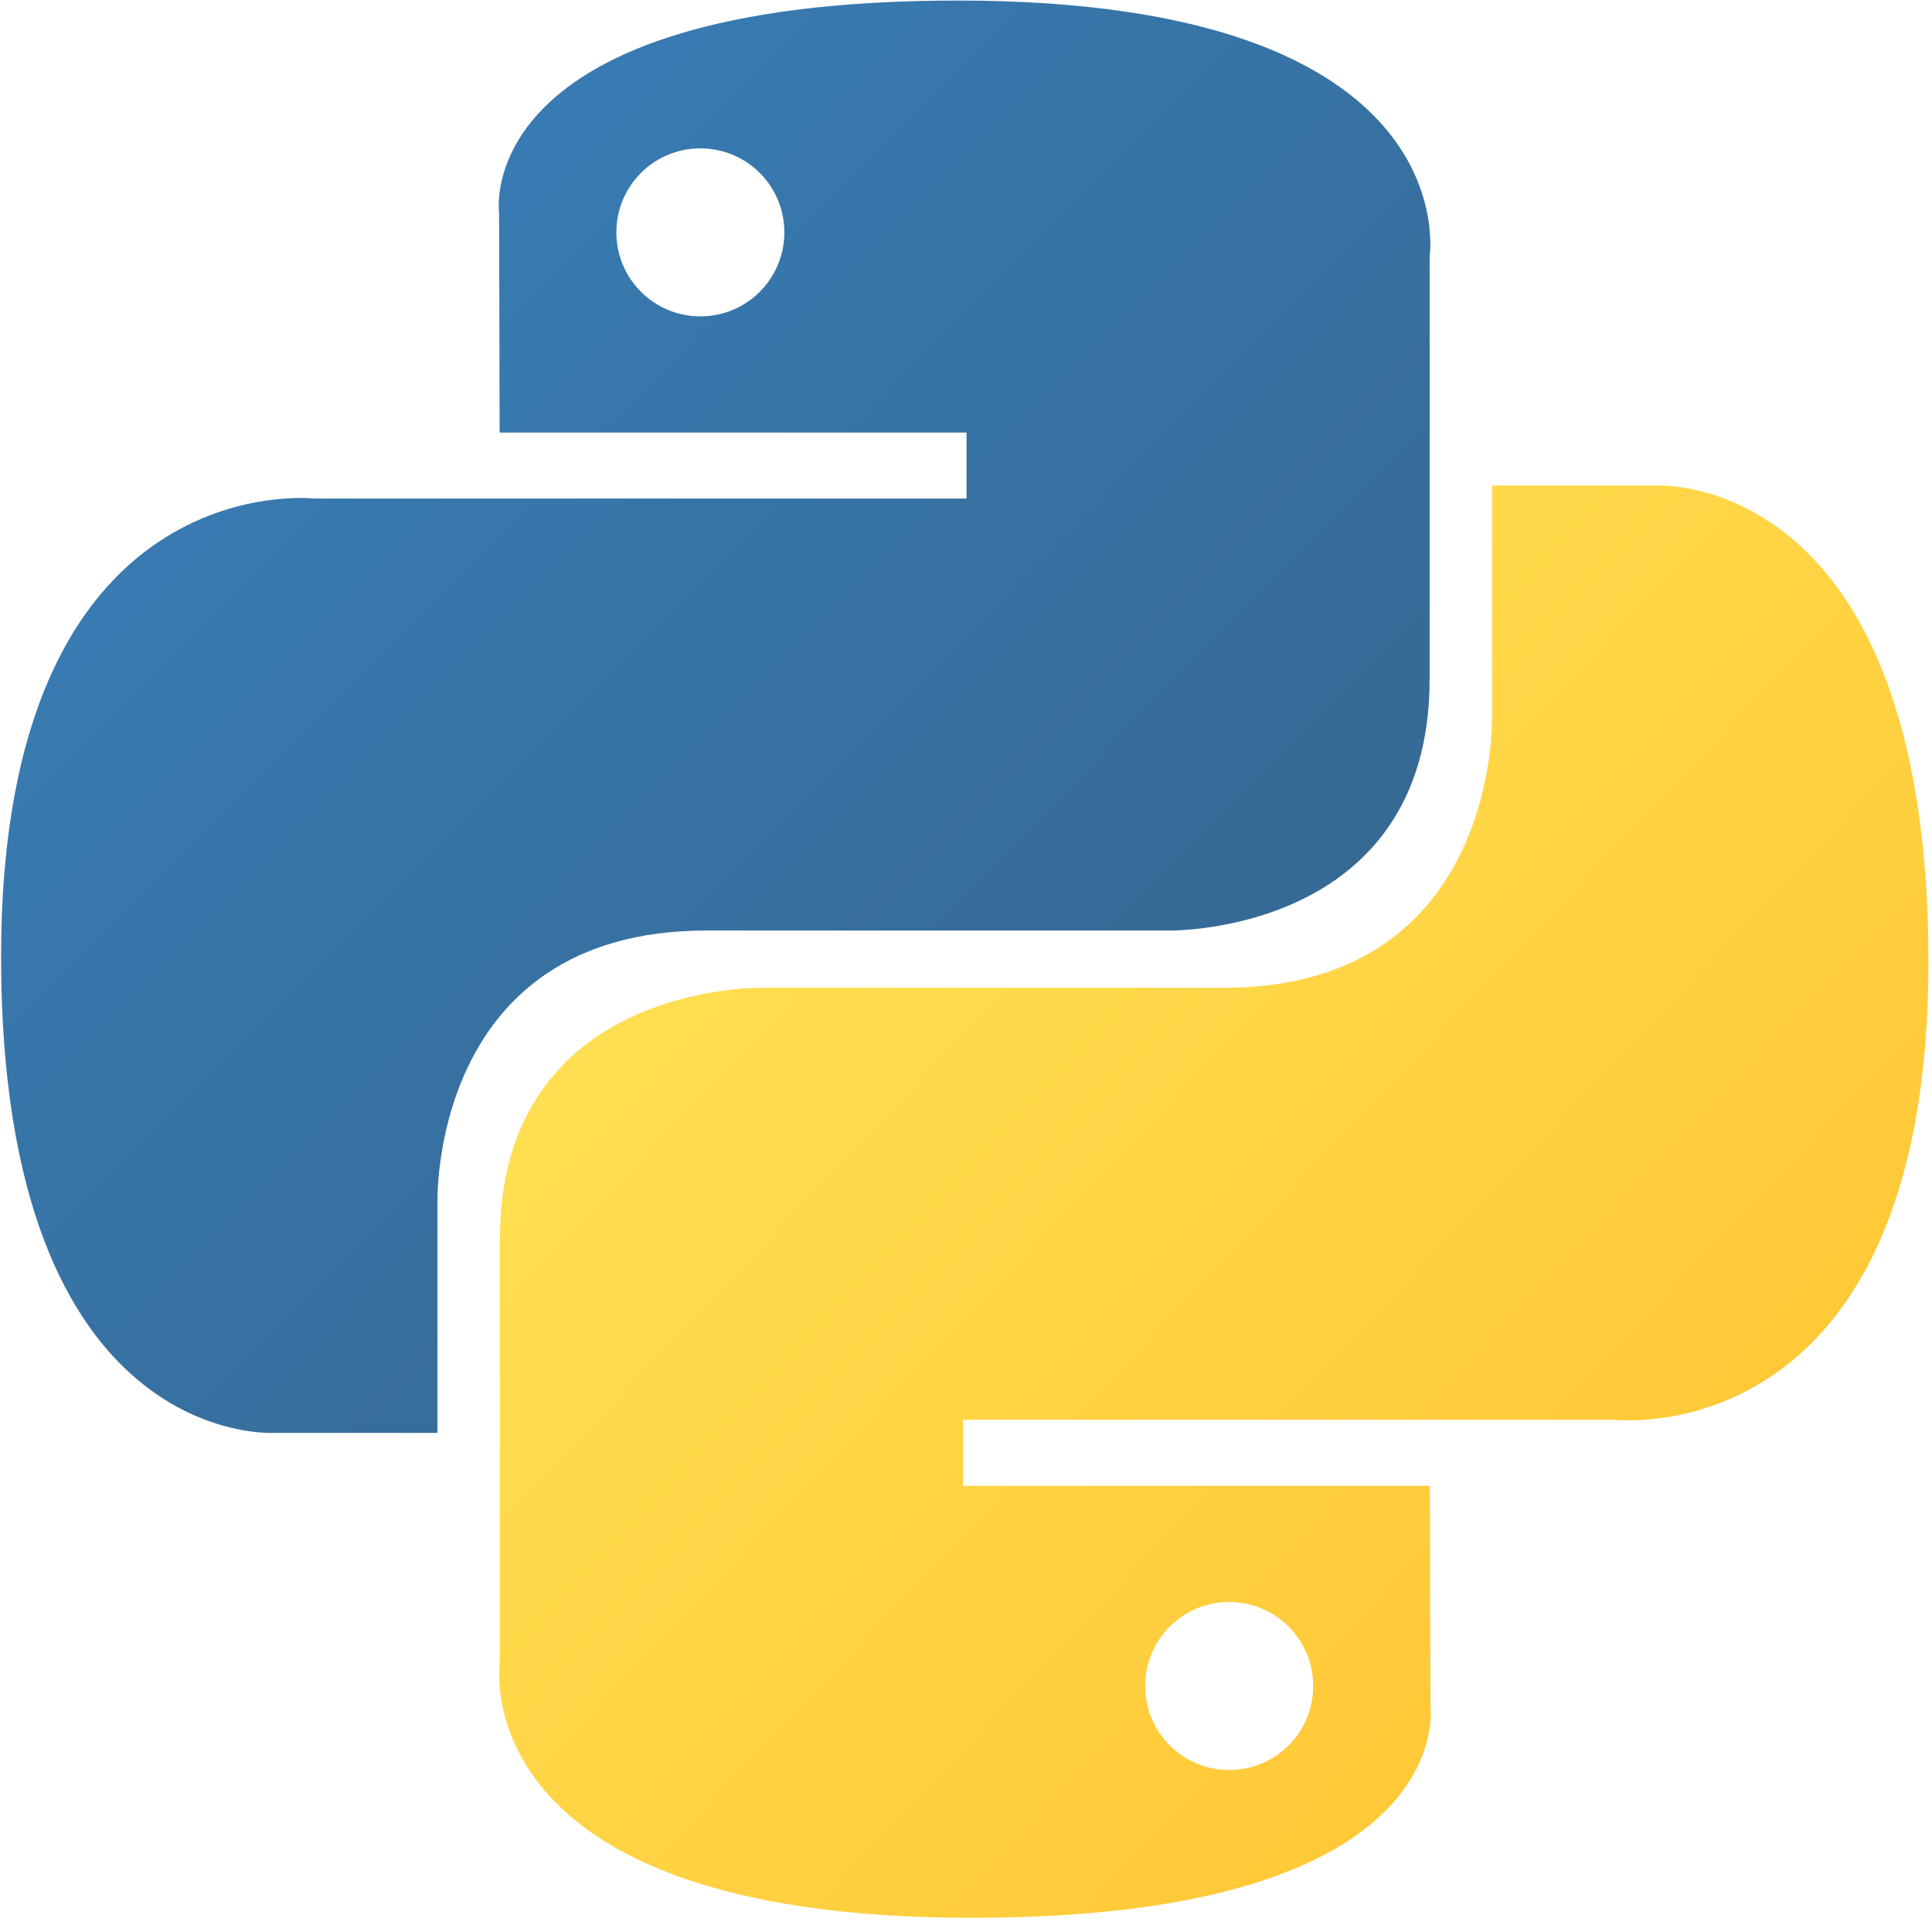
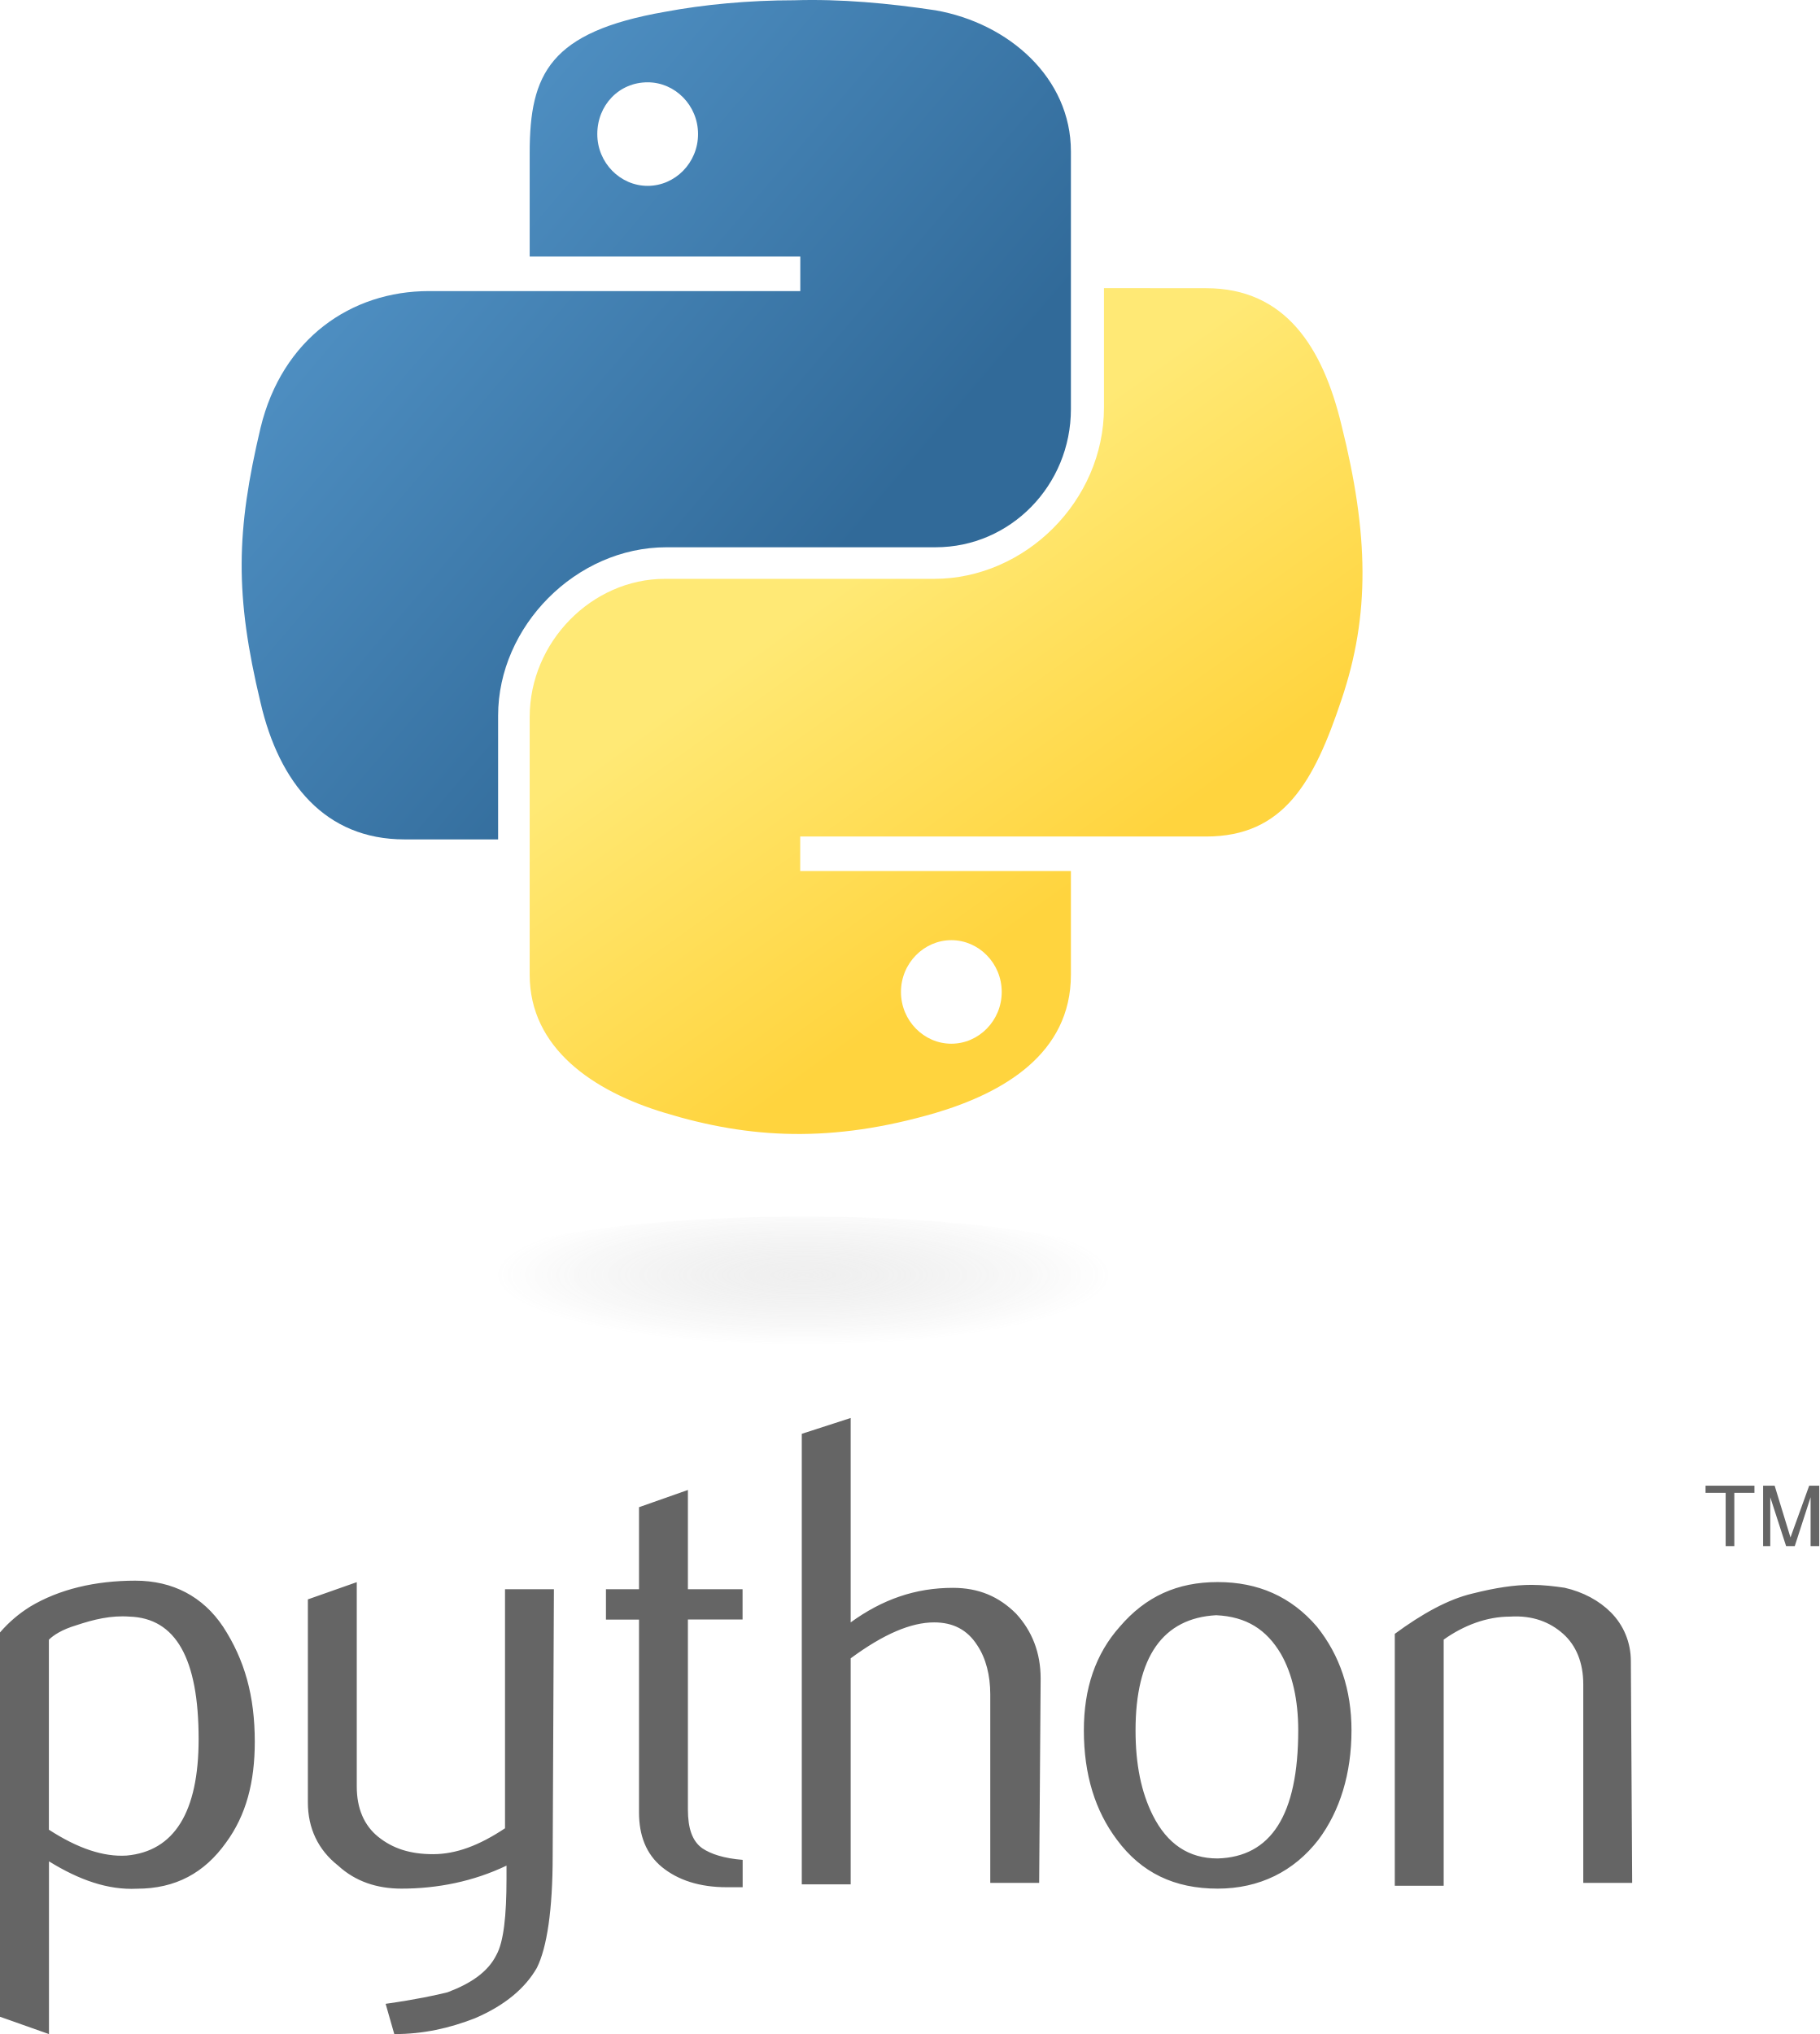
- <svg xmlns="http://www.w3.org/2000/svg" width="256px" height="255px" viewBox="0 0 256 255" version="1.1" preserveAspectRatio="xMidYMid">
-   <defs>
-     <linearGradient x1="12.959%" y1="12.039%" x2="79.639%" y2="78.201%" id="linearGradient-1">
-       <stop stop-color="#387EB8" offset="0%" />
-       <stop stop-color="#366994" offset="100%" />
-     </linearGradient>
-     <linearGradient x1="19.128%" y1="20.579%" x2="90.742%" y2="88.429%" id="linearGradient-2">
-       <stop stop-color="#FFE052" offset="0%" />
-       <stop stop-color="#FFC331" offset="100%" />
-     </linearGradient>
-   </defs>
-   <g>
-     <path d="M126.916,0.072 C62.084,0.072 66.132,28.187 66.132,28.187 L66.204,57.315 L128.072,57.315 L128.072,66.06 L41.631,66.06 C41.631,66.06 0.145,61.355 0.145,126.771 C0.145,192.188 36.355,189.868 36.355,189.868 L57.965,189.868 L57.965,159.512 C57.965,159.512 56.8,123.302 93.597,123.302 L154.959,123.302 C154.959,123.302 189.434,123.859 189.434,89.983 L189.434,33.97 C189.434,33.97 194.669,0.072 126.916,0.072 L126.916,0.072 L126.916,0.072 Z M92.802,19.659 C98.957,19.659 103.932,24.634 103.932,30.789 C103.932,36.945 98.957,41.92 92.802,41.92 C86.646,41.92 81.671,36.945 81.671,30.789 C81.671,24.634 86.646,19.659 92.802,19.659 L92.802,19.659 L92.802,19.659 Z" fill="url(#linearGradient-1)" />
-     <path d="M128.757,254.126 C193.589,254.126 189.541,226.011 189.541,226.011 L189.469,196.884 L127.601,196.884 L127.601,188.139 L214.042,188.139 C214.042,188.139 255.528,192.844 255.528,127.427 C255.528,62.011 219.318,64.331 219.318,64.331 L197.708,64.331 L197.708,94.686 C197.708,94.686 198.873,130.896 162.076,130.896 L100.714,130.896 C100.714,130.896 66.239,130.339 66.239,164.215 L66.239,220.229 C66.239,220.229 61.004,254.126 128.757,254.126 L128.757,254.126 L128.757,254.126 Z M162.871,234.54 C156.716,234.54 151.741,229.565 151.741,223.409 C151.741,217.254 156.716,212.279 162.871,212.279 C169.027,212.279 174.002,217.254 174.002,223.409 C174.002,229.565 169.027,234.54 162.871,234.54 L162.871,234.54 L162.871,234.54 Z" fill="url(#linearGradient-2)" />
-   </g>
+ <svg xmlns="http://www.w3.org/2000/svg" version="1.1" id="Laag_1" x="0px" y="0px" viewBox="0 0 2080 2325.5" style="enable-background:new 0 0 2080 2325.5;" xml:space="preserve">
+   <style type="text/css">
+ 	.st0{fill:#656565;}
+ 	.st1{fill:url(#SVGID_1_);}
+ 	.st2{fill:url(#SVGID_2_);}
+ 	.st3{opacity:0.444;fill:url(#SVGID_3_);enable-background:new    ;}
+ </style>
+   <path class="st0" d="M227.1,1988.2c0-92.2-26.3-138.2-79-139.9c-21.4-1.6-41.1,3.3-60.9,9.9c-16.5,4.9-26.3,11.5-31.3,16.5v217.2  c32.9,21.4,62.5,31.3,88.9,29.6C199.1,2116.5,227.1,2072.1,227.1,1988.2z M291.3,1991.5c0,46.1-9.9,83.9-32.9,115.2  c-24.7,34.6-57.6,52.7-102,52.7c-32.9,1.6-65.8-9.9-100.4-31.3v197.5L0,2305.8v-439.4c9.9-11.5,21.4-21.4,34.6-29.6  c32.9-19.7,74.1-29.6,120.1-29.6c42.8,0,77.3,18.1,100.4,52.7C279.7,1897.7,291.3,1938.8,291.3,1991.5L291.3,1991.5z M631.9,2121.5  c0,62.5-6.6,105.3-18.1,128.4c-13.2,23-36.2,42.8-70.8,57.6c-29.6,11.5-59.2,18.1-92.2,18.1l-9.9-34.6c34.6-4.9,57.6-9.9,70.8-13.2  c26.3-9.9,46.1-23,55.9-42.8c8.2-14.8,11.5-44.4,11.5-87.2V2133c-37.8,18.1-79,26.3-120.1,26.3c-28,0-52.7-8.2-72.4-26.3  c-23-18.1-34.6-42.8-34.6-72.4v-232l55.9-19.7v233.7c0,24.7,8.2,44.4,24.7,57.6c16.5,13.2,36.2,19.7,62.5,19.7  c26.3,0,52.7-9.9,82.3-29.6V1817h55.9L631.9,2121.5z M849.1,2157.7H831c-31.3,0-55.9-8.2-74.1-23c-18.1-14.8-26.3-36.2-26.3-62.5  v-220.5h-37.8V1817h37.8v-93.8l55.9-19.7V1817h62.5v34.6h-62.5v217.2c0,21.4,4.9,36.2,16.5,44.4c9.9,6.6,24.7,11.5,46.1,13.2  L849.1,2157.7z M1188.1,2152.7h-55.9v-215.6c0-21.4-4.9-41.1-14.8-55.9c-11.5-18.1-28-26.3-49.4-26.3c-26.3,0-57.6,13.2-95.4,41.1  v258.4h-55.9v-515.1l55.9-18.1v233.7c36.2-26.3,74.1-39.5,116.8-39.5c29.6,0,52.7,9.9,72.4,29.6c18.1,19.7,28,44.4,28,74.1  L1188.1,2152.7z M1484.3,1978.3c0-34.6-6.6-64.2-19.7-87.2c-16.5-28-39.5-42.8-74.1-44.4c-60.9,3.3-92.2,47.7-92.2,131.6  c0,39.5,6.6,70.8,19.7,97.1c16.5,32.9,41.1,49.4,74.1,49.4C1453,2123.1,1484.3,2075.4,1484.3,1978.3z M1545.2,1978.3  c0,49.4-13.2,92.2-37.8,125.1c-28,36.2-67.5,55.9-115.2,55.9c-49.4,0-87.2-18.1-115.2-55.9c-24.7-32.9-37.8-74.1-37.8-125.1  c0-47.7,13.2-87.2,41.1-118.5c29.6-34.6,65.8-51,111.9-51s83.9,16.5,113.5,51C1532,1892.7,1545.2,1932.2,1545.2,1978.3z   M1866.1,2152.7h-55.9v-227.1c0-24.7-8.2-44.4-23-57.6c-14.8-13.2-34.6-21.4-60.9-19.7c-26.3,0-52.7,9.9-75.7,26.3V2156h-55.9v-288  c31.3-23,60.9-39.5,88.9-46.1c26.3-6.6,47.7-9.9,67.5-9.9c13.2,0,26.3,1.6,37.8,3.3c21.4,4.9,39.5,14.8,52.7,28  c14.8,14.8,23,34.6,23,55.9L1866.1,2152.7z" />
+   <linearGradient id="SVGID_1_" gradientUnits="userSpaceOnUse" x1="12914.638" y1="-27007.68" x2="12991.026" y2="-27073.402" gradientTransform="matrix(9.2563 0 0 -9.3468 -119299.578 -252400.031)">
+     <stop offset="0" style="stop-color:#5CA0D5" />
+     <stop offset="1" style="stop-color:#316A99" />
+   </linearGradient>
+   <path class="st1" d="M908.4,0.3c-52.7,0-103.7,4.9-148.1,13.2c-131.6,23-154.7,70.8-154.7,161.3v118.5h309.4v39.5H490.4  c-88.9,0-167.8,54.3-192.5,156.3c-28,118.5-29.6,190.9,0,314.3c21.4,92.2,74.1,156.3,164.6,156.3h107V818.2  c0-102,88.9-192.5,192.5-192.5h307.7c85.6,0,154.7-70.8,154.7-158V173.1c0-83.9-70.8-146.5-154.7-161.3  C1015.3,3.6,961-1.3,908.4,0.3z M740.5,94.1c31.3,0,57.6,26.3,57.6,59.2s-26.3,59.2-57.6,59.2c-31.3,0-57.6-26.3-57.6-59.2  S707.6,94.1,740.5,94.1z" />
+   <linearGradient id="SVGID_2_" gradientUnits="userSpaceOnUse" x1="13020.697" y1="-27113.133" x2="12993.419" y2="-27074.539" gradientTransform="matrix(9.2563 0 0 -9.3468 -119299.578 -252400.031)">
+     <stop offset="0" style="stop-color:#FFD43E" />
+     <stop offset="1" style="stop-color:#FFE975" />
+   </linearGradient>
+   <path class="st2" d="M1262.2,329.4V466c0,107-90.5,195.8-194.2,195.8H760.3c-83.9,0-154.7,72.4-154.7,158v294.6  c0,83.9,72.4,133.3,154.7,158c97.1,29.6,190.9,34.6,309.4,0c77.3-23,154.7-67.5,154.7-158V995.9H914.9v-39.5H1379  c88.9,0,123.4-62.5,154.7-156.3c32.9-97.1,31.3-189.2,0-314.3c-21.4-88.9-64.2-156.3-154.7-156.3L1262.2,329.4z M1087.7,1074.9  c31.3,0,57.6,26.3,57.6,59.2s-26.3,59.2-57.6,59.2c-31.3,0-57.6-26.3-57.6-59.2S1056.5,1074.9,1087.7,1074.9z" />
+   <path class="st0" d="M1973,1767.7h9.9v-60.9h23v-8.2H1950v8.2h23V1767.7z M2015.8,1767.7h8.2v-55.9l18.1,55.9h9.9l18.1-55.9v55.9  h9.9v-69.1h-11.5l-21.4,59.2l-18.1-59.2h-13.2L2015.8,1767.7z" />
+   <radialGradient id="SVGID_3_" cx="-83039.664" cy="-13866.398" r="20.34" gradientTransform="matrix(0 -3.9477 -17.3558 0 -239744.531 -326357.719)" gradientUnits="userSpaceOnUse">
+     <stop offset="0" style="stop-color:#B8B8B8;stop-opacity:0.498" />
+     <stop offset="1" style="stop-color:#7F8080;stop-opacity:0" />
+   </radialGradient>
+   <path class="st3" d="M1332.9,1471.5c0,44.4-185.9,80.6-414.7,80.6s-414.7-36.2-414.7-80.6c0-44.4,185.9-80.6,414.7-80.6  S1332.9,1427,1332.9,1471.5L1332.9,1471.5z" />
</svg>
